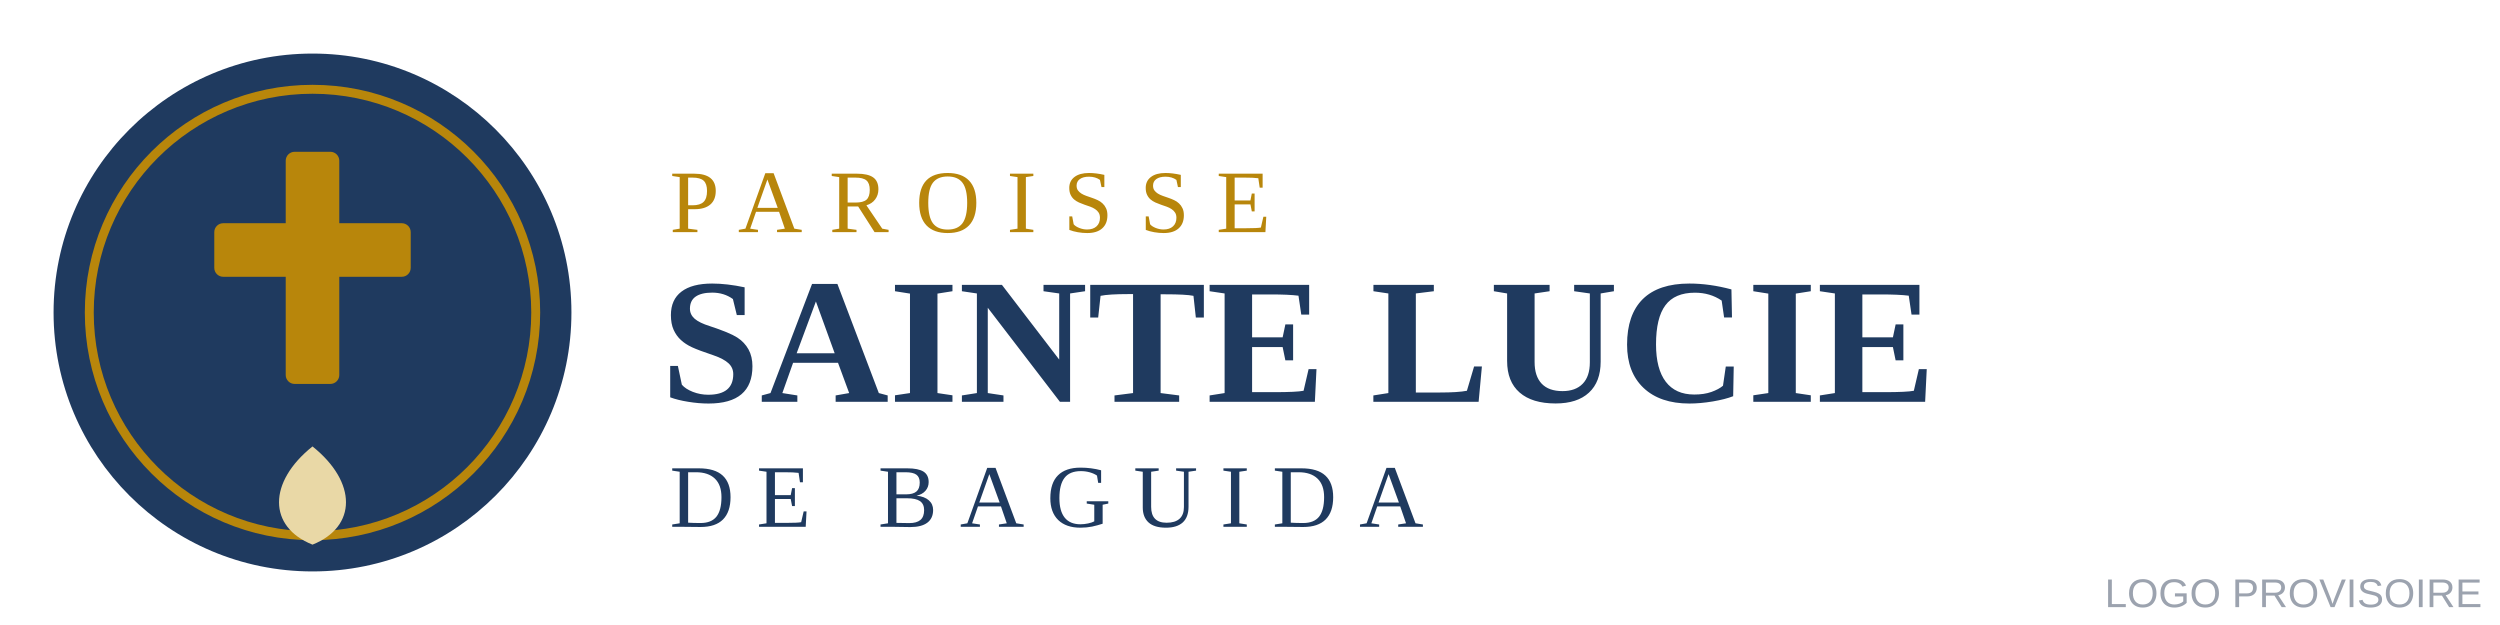
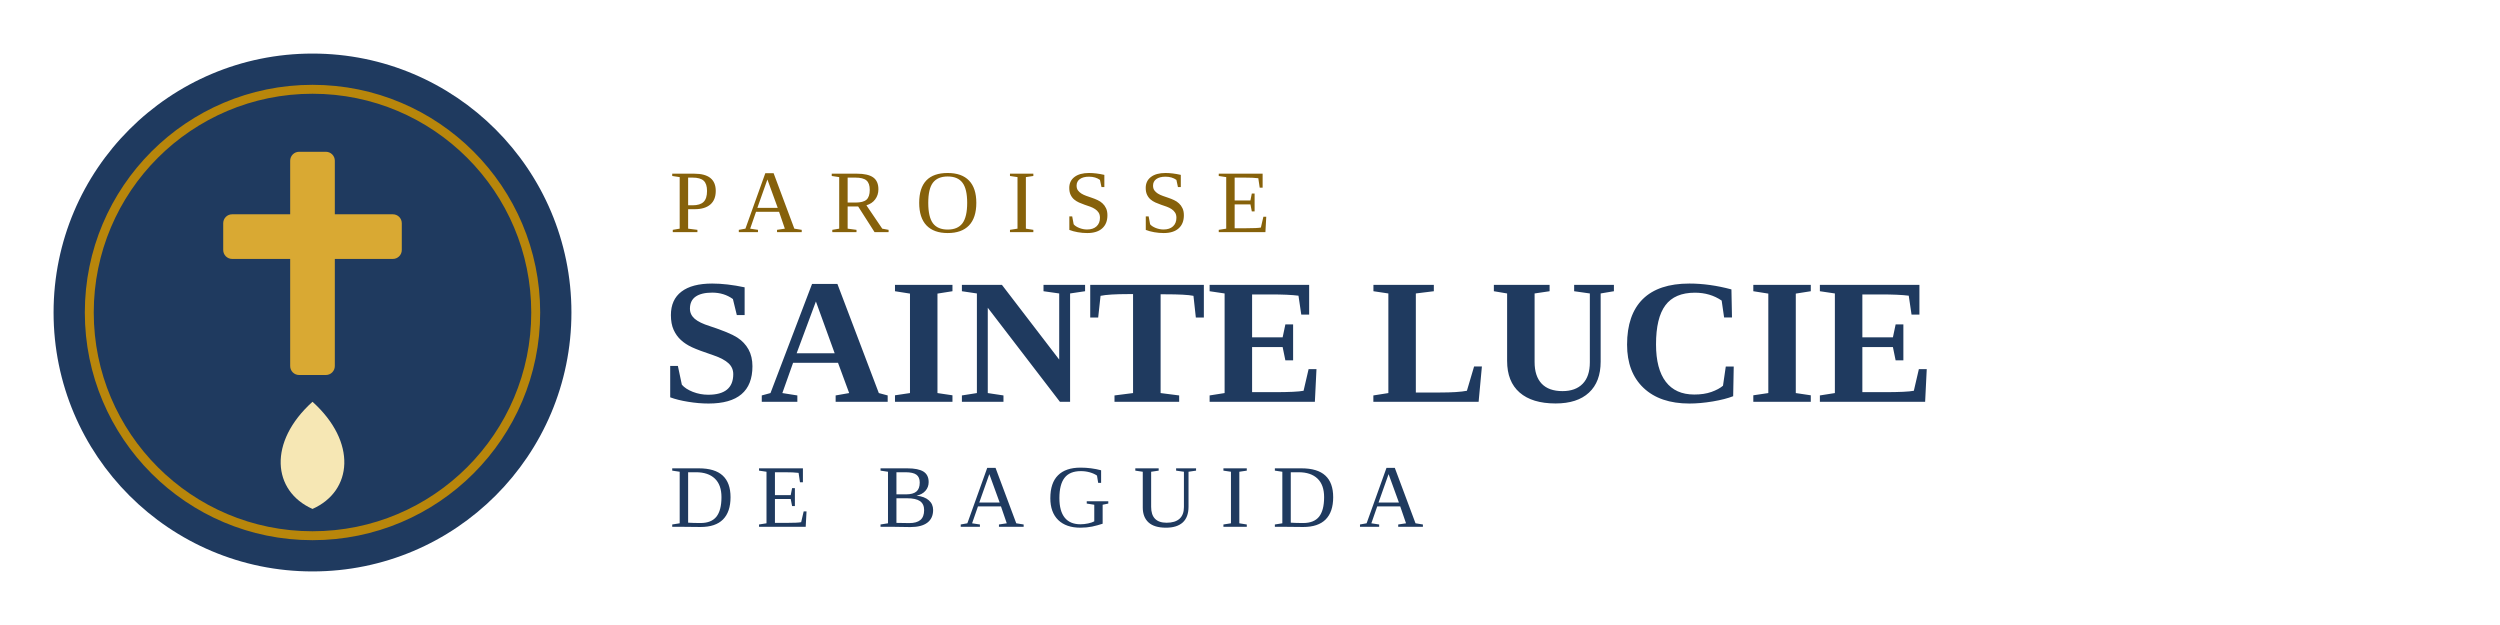
<svg xmlns="http://www.w3.org/2000/svg" viewBox="0 0 560 140" role="img" aria-label="Logo provisoire de la Paroisse Sainte Lucie de Baguida">
-   <rect width="560" height="140" fill="none" />
  <circle cx="70" cy="70" r="58" fill="#1F3A5F" />
  <circle cx="70" cy="70" r="50" fill="none" stroke="#B8860B" stroke-width="2" />
-   <rect x="64" y="34" width="12" height="52" rx="2" fill="#B8860B" />
-   <rect x="48" y="50" width="44" height="12" rx="2" fill="#B8860B" />
-   <path d="M70 100 C60 108 60 118 70 122 C80 118 80 108 70 100 Z" fill="#E9D8A6" />
-   <text x="150" y="52" font-family="Georgia, 'Times New Roman', serif" font-size="20" letter-spacing="6" fill="#B8860B">PAROISSE</text>
+   <rect x="65" y="34" width="10" height="50" rx="2" fill="#D9A933" />
+   <rect x="50" y="48" width="40" height="10" rx="2" fill="#D9A933" />
+   <path d="M70 90 C60 99 61 110 70 114 C79 110 80 99 70 90 Z" fill="#F6E7B4" />
+   <text x="150" y="52" font-family="Georgia, 'Times New Roman', serif" font-size="20" letter-spacing="6" fill="#86610A">PAROISSE</text>
  <text x="148" y="90" font-family="Georgia, 'Times New Roman', serif" font-size="40" font-weight="bold" fill="#1F3A5F">SAINTE LUCIE</text>
  <text x="150" y="118" font-family="Georgia, 'Times New Roman', serif" font-size="20" letter-spacing="5" fill="#1F3A5F">DE BAGUIDA</text>
-   <text x="556" y="136" text-anchor="end" font-family="Arial, sans-serif" font-size="9" fill="#9CA3AF">LOGO PROVISOIRE</text>
</svg>
